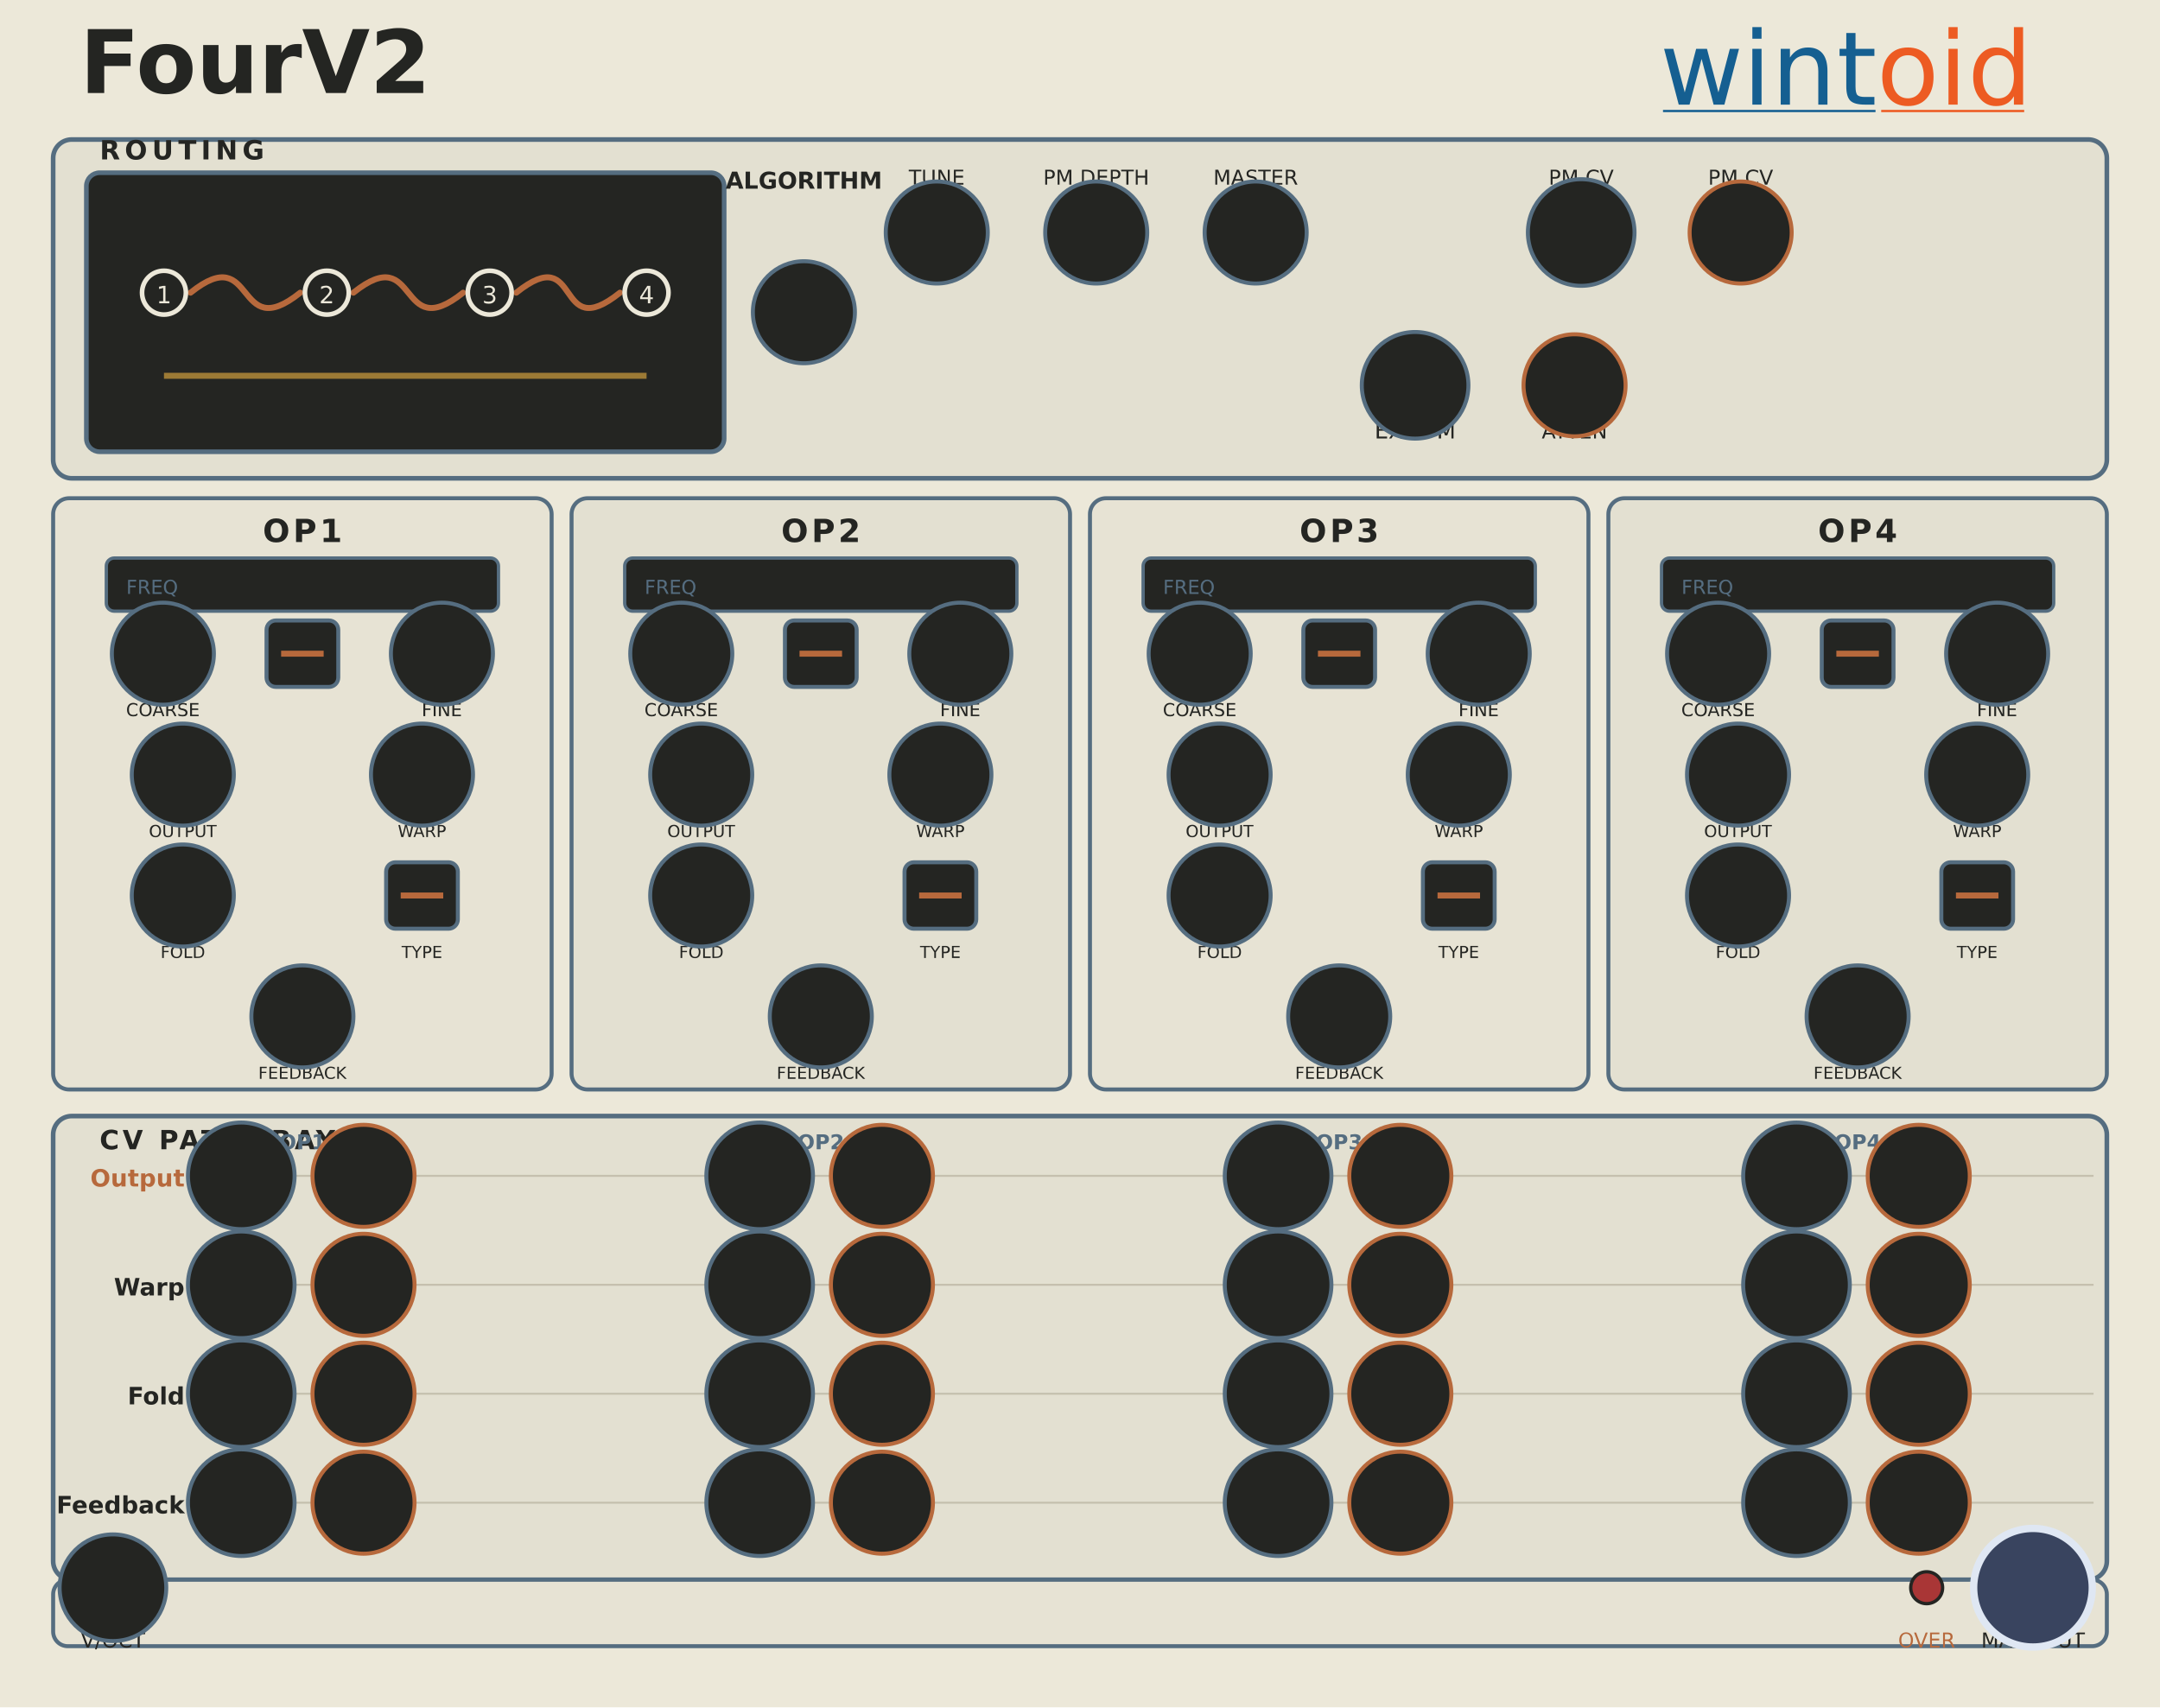
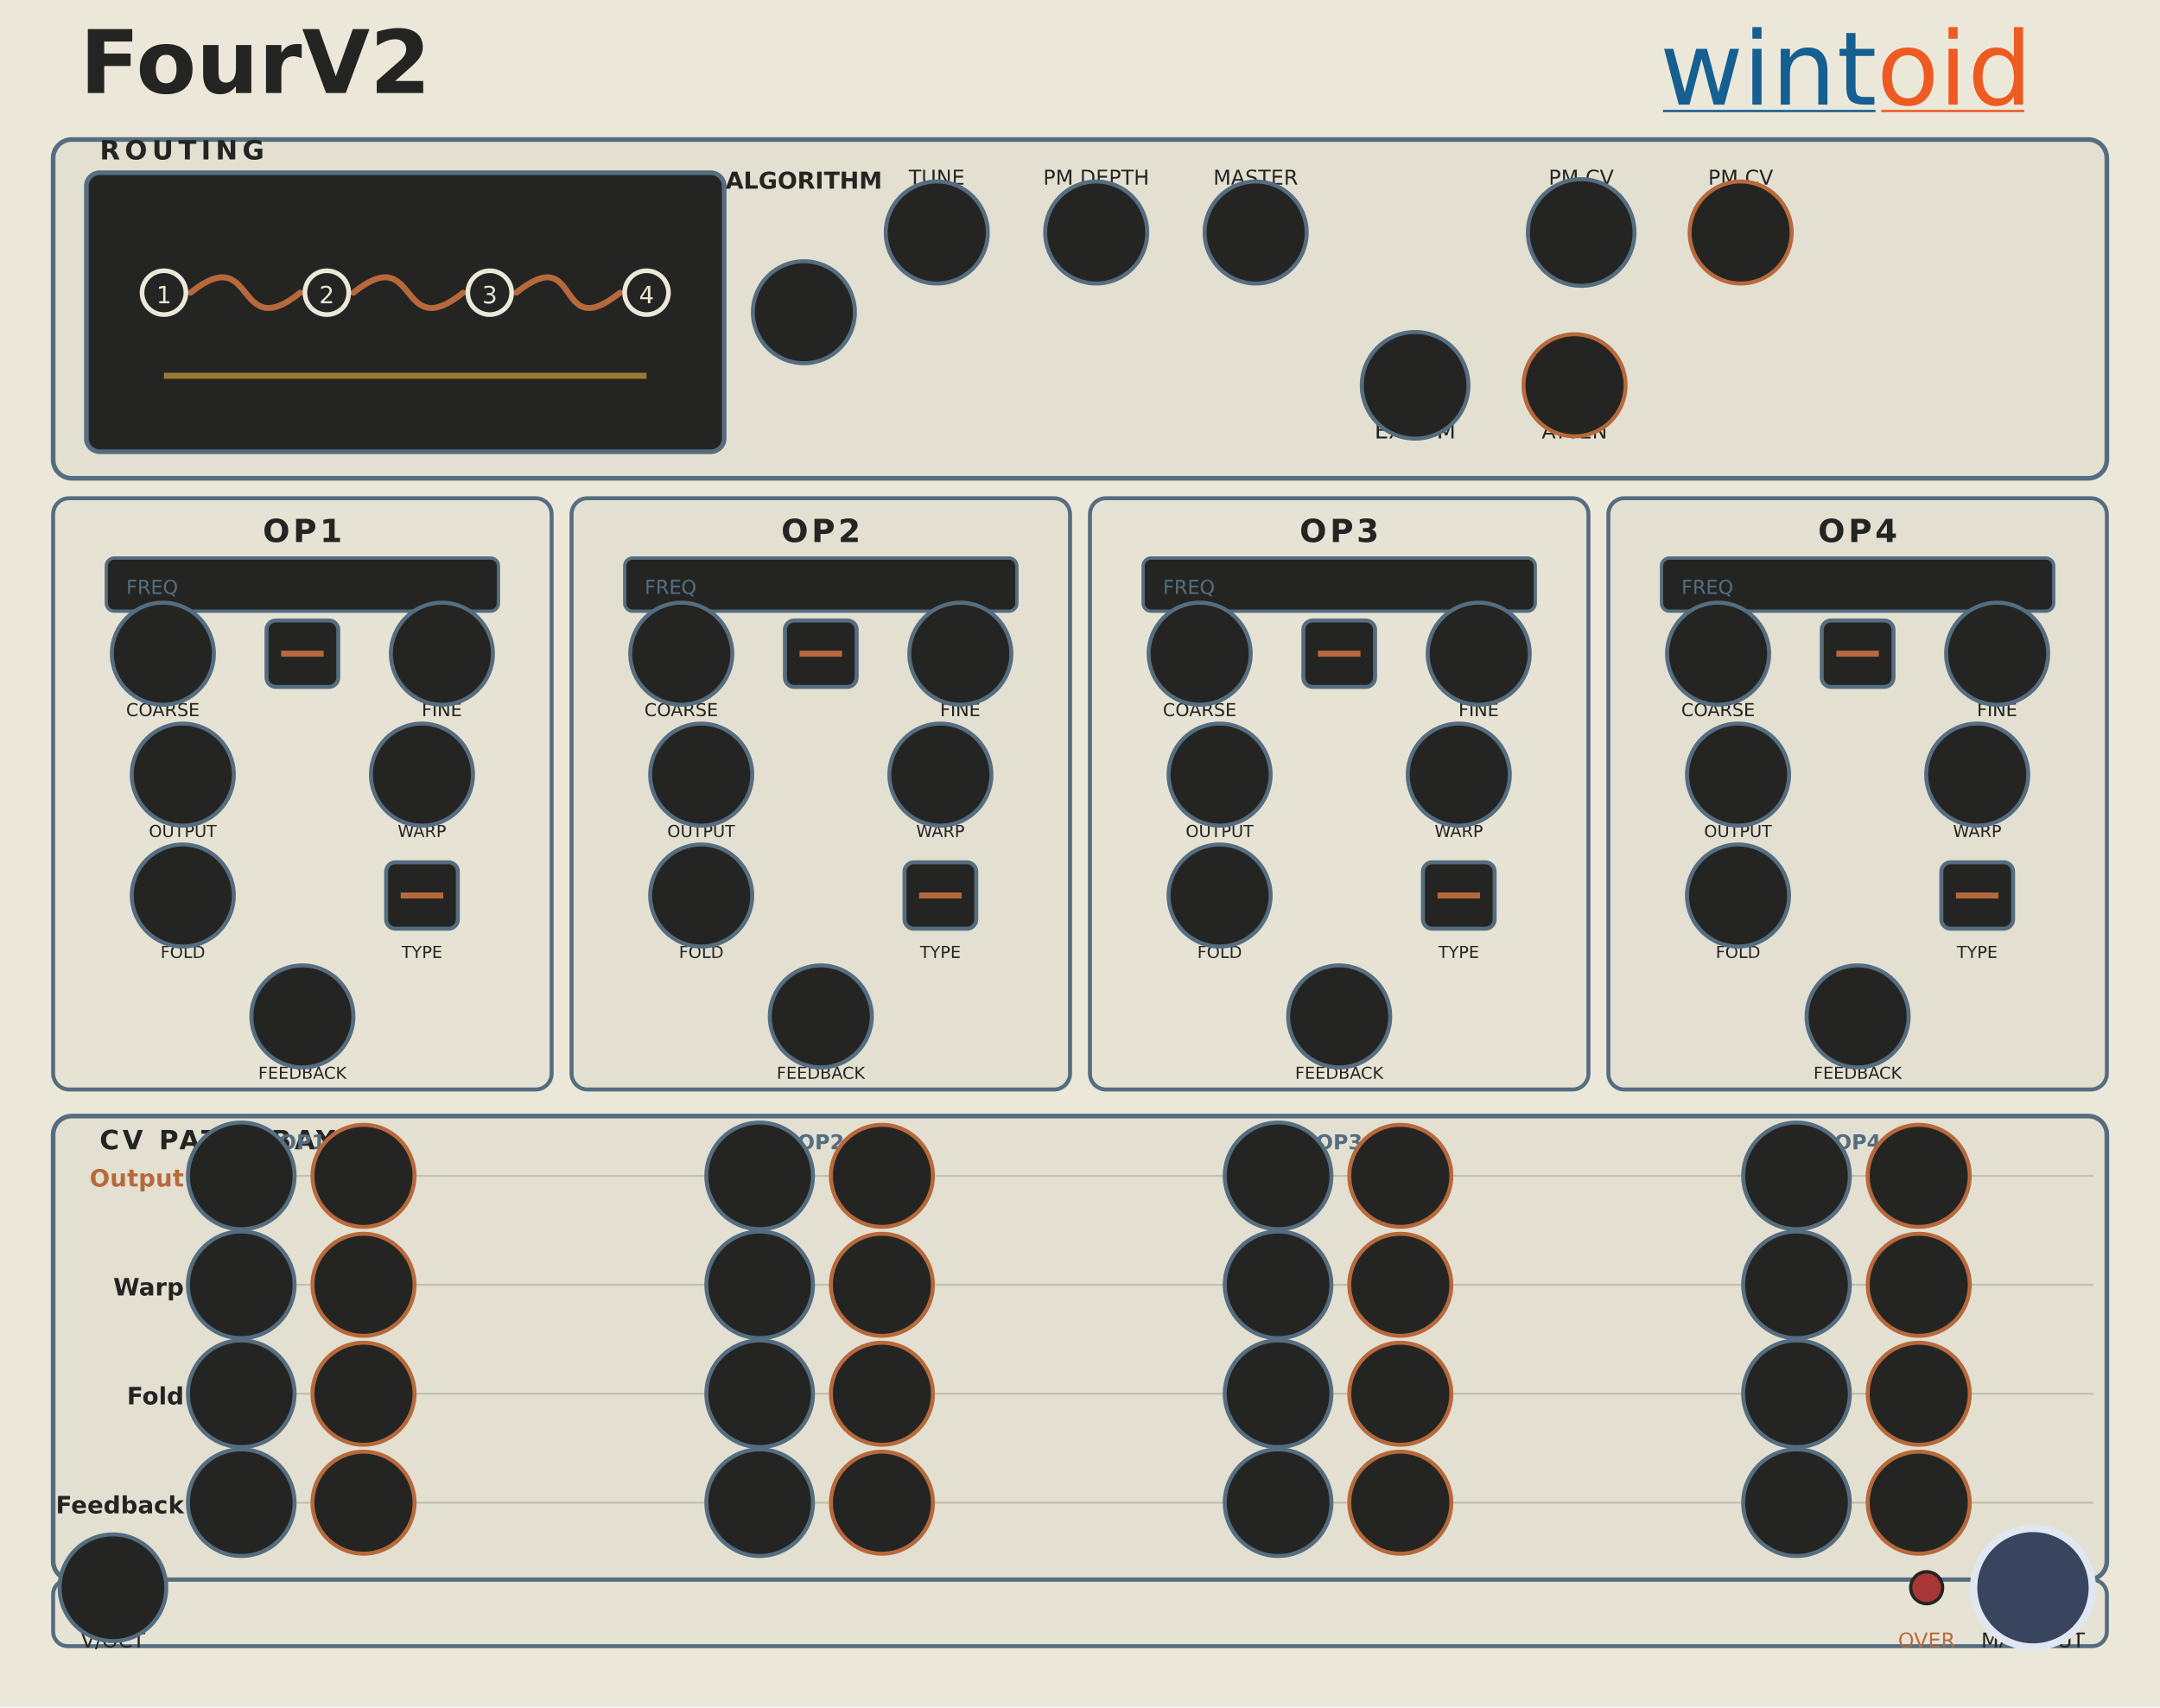
<svg xmlns="http://www.w3.org/2000/svg" width="162.56mm" height="128.5mm" viewBox="0 0 162.56 128.5">
  <rect x="0" y="0" width="162.56" height="128.5" fill="#ece8d9" stroke="#ece8d9" stroke-width="0" />
  <g id="wintoid-logo" transform="translate(124.918 -0.525) scale(0.12)">
    <g id="wint-glyphs" fill="#155f91">
      <path data-glyph="w" data-glyph-index="90" data-bbox="2.6875,-35,49.6562,0" transform="translate(0 70)" fill="#155f91" d="M 2.688 -35 L 8.438 -35 L 15.625 -7.688 L 22.781 -35 L 29.562 -35 L 36.75 -7.688 L 43.906 -35 L 49.656 -35 L 40.5 0 L 33.719 0 L 26.188 -28.688 L 18.625 0 L 11.844 0 Z" />
      <path data-glyph="i" data-glyph-index="76" data-bbox="6.0312,-48.625,11.7812,0" transform="translate(52 70)" fill="#155f91" d="M 6.031 -35 L 11.781 -35 L 11.781 0 L 6.031 0 Z M 6.031 -48.625 L 11.781 -48.625 L 11.781 -41.344 L 6.031 -41.344 Z" />
      <path data-glyph="n" data-glyph-index="81" data-bbox="5.8125,-35.8438,35.125,0" transform="translate(70 70)" fill="#155f91" d="M 35.125 -21.125 L 35.125 0 L 29.375 0 L 29.375 -20.938 Q 29.375 -25.906 27.438 -28.375 Q 25.5 -30.844 21.625 -30.844 Q 16.969 -30.844 14.281 -27.875 Q 11.594 -24.906 11.594 -19.781 L 11.594 0 L 5.812 0 L 5.812 -35 L 11.594 -35 L 11.594 -29.562 Q 13.656 -32.719 16.453 -34.281 Q 19.25 -35.844 22.906 -35.844 Q 28.938 -35.844 32.031 -32.109 Q 35.125 -28.375 35.125 -21.125 Z" />
      <path data-glyph="t" data-glyph-index="87" data-bbox="1.7188,-44.9375,23.5625,0" transform="translate(111 70)" fill="#155f91" d="M 11.719 -44.938 L 11.719 -35 L 23.562 -35 L 23.562 -30.531 L 11.719 -30.531 L 11.719 -11.531 Q 11.719 -7.25 12.891 -6.031 Q 14.062 -4.812 17.656 -4.812 L 23.562 -4.812 L 23.562 0 L 17.656 0 Q 11 0 8.469 -2.484 Q 5.938 -4.969 5.938 -11.531 L 5.938 -30.531 L 1.719 -30.531 L 1.719 -35 L 5.938 -35 L 5.938 -44.938 Z" />
    </g>
    <line id="wint-underline" x1="2.688" y1="74" x2="134.562" y2="74" stroke="#155f91" stroke-width="1.4" stroke-linecap="square" />
    <g id="oid-glyphs" fill="#ed5b22">
      <path data-glyph="o" data-glyph-index="82" data-bbox="3.5312,-35.8438,35.6562,0.9062" transform="translate(136 70)" fill="#ed5b22" d="M 19.594 -30.969 Q 14.969 -30.969 12.281 -27.359 Q 9.594 -23.75 9.594 -17.469 Q 9.594 -11.188 12.266 -7.578 Q 14.938 -3.969 19.594 -3.969 Q 24.188 -3.969 26.875 -7.594 Q 29.562 -11.219 29.562 -17.469 Q 29.562 -23.688 26.875 -27.328 Q 24.188 -30.969 19.594 -30.969 Z M 19.594 -35.844 Q 27.094 -35.844 31.375 -30.969 Q 35.656 -26.094 35.656 -17.469 Q 35.656 -8.875 31.375 -3.984 Q 27.094 0.906 19.594 0.906 Q 12.062 0.906 7.797 -3.984 Q 3.531 -8.875 3.531 -17.469 Q 3.531 -26.094 7.797 -30.969 Q 12.062 -35.844 19.594 -35.844 Z" />
      <path data-glyph="i" data-glyph-index="76" data-bbox="6.0312,-48.625,11.7812,0" transform="translate(175 70)" fill="#ed5b22" d="M 6.031 -35 L 11.781 -35 L 11.781 0 L 6.031 0 Z M 6.031 -48.625 L 11.781 -48.625 L 11.781 -41.344 L 6.031 -41.344 Z" />
      <path data-glyph="d" data-glyph-index="71" data-bbox="3.5312,-48.625,34.8125,0.9062" transform="translate(193 70)" fill="#ed5b22" d="M 29.062 -29.688 L 29.062 -48.625 L 34.812 -48.625 L 34.812 0 L 29.062 0 L 29.062 -5.25 Q 27.25 -2.125 24.484 -0.609 Q 21.719 0.906 17.844 0.906 Q 11.5 0.906 7.516 -4.156 Q 3.531 -9.219 3.531 -17.469 Q 3.531 -25.719 7.516 -30.781 Q 11.5 -35.844 17.844 -35.844 Q 21.719 -35.844 24.484 -34.328 Q 27.25 -32.812 29.062 -29.688 Z M 9.469 -17.469 Q 9.469 -11.125 12.078 -7.516 Q 14.688 -3.906 19.25 -3.906 Q 23.812 -3.906 26.438 -7.516 Q 29.062 -11.125 29.062 -17.469 Q 29.062 -23.812 26.438 -27.422 Q 23.812 -31.031 19.25 -31.031 Q 14.688 -31.031 12.078 -27.422 Q 9.469 -23.812 9.469 -17.469 Z" />
    </g>
    <line id="oid-underline" x1="139.531" y1="74" x2="227.812" y2="74" stroke="#ed5b22" stroke-width="1.4" stroke-linecap="square" />
  </g>
  <text x="6" y="7" text-anchor="start" font-family="DejaVu Sans" font-size="6.6" font-weight="600" fill="#242522">FourV2</text>
  <rect id="routing-section" x="4" y="10.5" width="154.56" height="25.5" fill="#e3e0d1" stroke="#556d80" stroke-width="0.35" rx="1.4" />
  <text x="7.5" y="12" text-anchor="start" font-family="DejaVu Sans" font-size="2" font-weight="600" fill="#242522" letter-spacing="0.35">ROUTING</text>
  <rect id="routing-display" x="6.5" y="13" width="48" height="21" fill="#242522" stroke="#556d80" stroke-width="0.35" rx="1" />
  <g id="routing-display-art">
    <path d="M 14.34 22.028 C 19.34 18.028, 17.598 26.028, 22.598 22.028" fill="none" stroke="#b7693c" stroke-width="0.45" stroke-linecap="round" stroke-linejoin="round" />
    <path d="M 26.598 22.028 C 31.598 18.028, 29.856 26.028, 34.856 22.028" fill="none" stroke="#b7693c" stroke-width="0.45" stroke-linecap="round" stroke-linejoin="round" />
    <path d="M 38.856 22.028 C 43.856 18.028, 41.66 26.028, 46.66 22.028" fill="none" stroke="#b7693c" stroke-width="0.45" stroke-linecap="round" stroke-linejoin="round" />
    <line x1="12.34" y1="28.284" x2="48.66" y2="28.284" stroke="#9c7a35" stroke-width="0.45" />
    <circle cx="12.34" cy="22.028" r="1.65" fill="#242522" stroke="#ece8d9" stroke-width="0.35" />
    <text x="12.34" y="22.828" text-anchor="middle" font-family="DejaVu Sans" font-size="1.8" fill="#ece8d9">1</text>
    <circle cx="24.598" cy="22.028" r="1.65" fill="#242522" stroke="#ece8d9" stroke-width="0.35" />
    <text x="24.598" y="22.828" text-anchor="middle" font-family="DejaVu Sans" font-size="1.8" fill="#ece8d9">2</text>
    <circle cx="36.856" cy="22.028" r="1.65" fill="#242522" stroke="#ece8d9" stroke-width="0.35" />
    <text x="36.856" y="22.828" text-anchor="middle" font-family="DejaVu Sans" font-size="1.8" fill="#ece8d9">3</text>
    <circle cx="48.66" cy="22.028" r="1.65" fill="#242522" stroke="#ece8d9" stroke-width="0.35" />
    <text x="48.66" y="22.828" text-anchor="middle" font-family="DejaVu Sans" font-size="1.8" fill="#ece8d9">4</text>
  </g>
  <text x="60.5" y="14.2" text-anchor="middle" font-family="DejaVu Sans" font-size="1.75" font-weight="600" fill="#242522">ALGORITHM</text>
  <text x="70.5" y="13.9" text-anchor="middle" font-family="DejaVu Sans" font-size="1.55" font-weight="400" fill="#242522">TUNE</text>
  <text x="82.5" y="13.9" text-anchor="middle" font-family="DejaVu Sans" font-size="1.55" font-weight="400" fill="#242522">PM DEPTH</text>
  <text x="94.5" y="13.9" text-anchor="middle" font-family="DejaVu Sans" font-size="1.55" font-weight="400" fill="#242522">MASTER</text>
  <text x="119" y="13.9" text-anchor="middle" font-family="DejaVu Sans" font-size="1.55" font-weight="400" fill="#242522">PM CV</text>
  <text x="131" y="13.9" text-anchor="middle" font-family="DejaVu Sans" font-size="1.55" font-weight="400" fill="#242522">PM CV</text>
  <text x="106.5" y="33" text-anchor="middle" font-family="DejaVu Sans" font-size="1.65" font-weight="400" fill="#242522">EXT PM</text>
  <text x="118.5" y="33" text-anchor="middle" font-family="DejaVu Sans" font-size="1.55" font-weight="400" fill="#242522">ATTEN</text>
  <rect id="operator-section-1" x="4" y="37.5" width="37.515" height="44.5" fill="#e7e3d4" stroke="#556d80" stroke-width="0.3" rx="1.2" />
  <text x="22.758" y="40.8" text-anchor="middle" font-family="DejaVu Sans" font-size="2.4" font-weight="600" fill="#242522" letter-spacing="0.25">OP1</text>
  <rect id="op1-frequency-display" x="8" y="42" width="29.515" height="4" fill="#242522" stroke="#556d80" stroke-width="0.25" rx="0.6" />
  <text x="9.5" y="44.7" text-anchor="start" font-family="DejaVu Sans" font-size="1.45" font-weight="400" fill="#556d80">FREQ</text>
  <text x="12.258" y="53.9" text-anchor="middle" font-family="DejaVu Sans" font-size="1.35" font-weight="400" fill="#242522">COARSE</text>
  <text x="33.258" y="53.9" text-anchor="middle" font-family="DejaVu Sans" font-size="1.35" font-weight="400" fill="#242522">FINE</text>
  <text x="13.758" y="63" text-anchor="middle" font-family="DejaVu Sans" font-size="1.25" font-weight="400" fill="#242522">OUTPUT</text>
  <text x="31.758" y="63" text-anchor="middle" font-family="DejaVu Sans" font-size="1.25" font-weight="400" fill="#242522">WARP</text>
  <text x="13.758" y="72.1" text-anchor="middle" font-family="DejaVu Sans" font-size="1.25" font-weight="400" fill="#242522">FOLD</text>
  <text x="31.758" y="72.1" text-anchor="middle" font-family="DejaVu Sans" font-size="1.25" font-weight="400" fill="#242522">TYPE</text>
  <text x="22.758" y="81.2" text-anchor="middle" font-family="DejaVu Sans" font-size="1.25" font-weight="400" fill="#242522">FEEDBACK</text>
  <rect id="operator-section-2" x="43.015" y="37.5" width="37.515" height="44.5" fill="#e3e0d1" stroke="#556d80" stroke-width="0.3" rx="1.2" />
  <text x="61.773" y="40.8" text-anchor="middle" font-family="DejaVu Sans" font-size="2.4" font-weight="600" fill="#242522" letter-spacing="0.25">OP2</text>
  <rect id="op2-frequency-display" x="47.015" y="42" width="29.515" height="4" fill="#242522" stroke="#556d80" stroke-width="0.25" rx="0.6" />
  <text x="48.515" y="44.7" text-anchor="start" font-family="DejaVu Sans" font-size="1.45" font-weight="400" fill="#556d80">FREQ</text>
  <text x="51.273" y="53.9" text-anchor="middle" font-family="DejaVu Sans" font-size="1.35" font-weight="400" fill="#242522">COARSE</text>
  <text x="72.273" y="53.9" text-anchor="middle" font-family="DejaVu Sans" font-size="1.35" font-weight="400" fill="#242522">FINE</text>
  <text x="52.773" y="63" text-anchor="middle" font-family="DejaVu Sans" font-size="1.25" font-weight="400" fill="#242522">OUTPUT</text>
  <text x="70.773" y="63" text-anchor="middle" font-family="DejaVu Sans" font-size="1.25" font-weight="400" fill="#242522">WARP</text>
  <text x="52.773" y="72.1" text-anchor="middle" font-family="DejaVu Sans" font-size="1.25" font-weight="400" fill="#242522">FOLD</text>
  <text x="70.773" y="72.1" text-anchor="middle" font-family="DejaVu Sans" font-size="1.25" font-weight="400" fill="#242522">TYPE</text>
  <text x="61.773" y="81.2" text-anchor="middle" font-family="DejaVu Sans" font-size="1.25" font-weight="400" fill="#242522">FEEDBACK</text>
  <rect id="operator-section-3" x="82.03" y="37.5" width="37.515" height="44.5" fill="#e7e3d4" stroke="#556d80" stroke-width="0.3" rx="1.2" />
  <text x="100.787" y="40.8" text-anchor="middle" font-family="DejaVu Sans" font-size="2.4" font-weight="600" fill="#242522" letter-spacing="0.25">OP3</text>
  <rect id="op3-frequency-display" x="86.03" y="42" width="29.515" height="4" fill="#242522" stroke="#556d80" stroke-width="0.25" rx="0.6" />
  <text x="87.53" y="44.7" text-anchor="start" font-family="DejaVu Sans" font-size="1.45" font-weight="400" fill="#556d80">FREQ</text>
  <text x="90.287" y="53.9" text-anchor="middle" font-family="DejaVu Sans" font-size="1.35" font-weight="400" fill="#242522">COARSE</text>
  <text x="111.287" y="53.9" text-anchor="middle" font-family="DejaVu Sans" font-size="1.35" font-weight="400" fill="#242522">FINE</text>
  <text x="91.787" y="63" text-anchor="middle" font-family="DejaVu Sans" font-size="1.25" font-weight="400" fill="#242522">OUTPUT</text>
  <text x="109.787" y="63" text-anchor="middle" font-family="DejaVu Sans" font-size="1.25" font-weight="400" fill="#242522">WARP</text>
  <text x="91.787" y="72.1" text-anchor="middle" font-family="DejaVu Sans" font-size="1.25" font-weight="400" fill="#242522">FOLD</text>
  <text x="109.787" y="72.1" text-anchor="middle" font-family="DejaVu Sans" font-size="1.25" font-weight="400" fill="#242522">TYPE</text>
  <text x="100.787" y="81.2" text-anchor="middle" font-family="DejaVu Sans" font-size="1.25" font-weight="400" fill="#242522">FEEDBACK</text>
  <rect id="operator-section-4" x="121.045" y="37.5" width="37.515" height="44.5" fill="#e3e0d1" stroke="#556d80" stroke-width="0.3" rx="1.2" />
  <text x="139.803" y="40.8" text-anchor="middle" font-family="DejaVu Sans" font-size="2.4" font-weight="600" fill="#242522" letter-spacing="0.25">OP4</text>
  <rect id="op4-frequency-display" x="125.045" y="42" width="29.515" height="4" fill="#242522" stroke="#556d80" stroke-width="0.25" rx="0.6" />
  <text x="126.545" y="44.7" text-anchor="start" font-family="DejaVu Sans" font-size="1.45" font-weight="400" fill="#556d80">FREQ</text>
  <text x="129.303" y="53.9" text-anchor="middle" font-family="DejaVu Sans" font-size="1.35" font-weight="400" fill="#242522">COARSE</text>
  <text x="150.303" y="53.9" text-anchor="middle" font-family="DejaVu Sans" font-size="1.35" font-weight="400" fill="#242522">FINE</text>
  <text x="130.803" y="63" text-anchor="middle" font-family="DejaVu Sans" font-size="1.25" font-weight="400" fill="#242522">OUTPUT</text>
  <text x="148.803" y="63" text-anchor="middle" font-family="DejaVu Sans" font-size="1.25" font-weight="400" fill="#242522">WARP</text>
  <text x="130.803" y="72.1" text-anchor="middle" font-family="DejaVu Sans" font-size="1.25" font-weight="400" fill="#242522">FOLD</text>
  <text x="148.803" y="72.1" text-anchor="middle" font-family="DejaVu Sans" font-size="1.25" font-weight="400" fill="#242522">TYPE</text>
  <text x="139.803" y="81.2" text-anchor="middle" font-family="DejaVu Sans" font-size="1.25" font-weight="400" fill="#242522">FEEDBACK</text>
  <rect id="cv-patchbay-section" x="4" y="84" width="154.56" height="34.9" fill="#e3e0d1" stroke="#556d80" stroke-width="0.35" rx="1.4" />
  <text x="7.5" y="86.5" text-anchor="start" font-family="DejaVu Sans" font-size="2" font-weight="600" fill="#242522" letter-spacing="0.25">CV PATCHBAY</text>
  <text x="22.758" y="86.5" text-anchor="middle" font-family="DejaVu Sans" font-size="1.55" font-weight="600" fill="#556d80">OP1</text>
  <text x="61.773" y="86.5" text-anchor="middle" font-family="DejaVu Sans" font-size="1.55" font-weight="600" fill="#556d80">OP2</text>
  <text x="100.787" y="86.5" text-anchor="middle" font-family="DejaVu Sans" font-size="1.55" font-weight="600" fill="#556d80">OP3</text>
  <text x="139.803" y="86.5" text-anchor="middle" font-family="DejaVu Sans" font-size="1.55" font-weight="600" fill="#556d80">OP4</text>
-   <text x="13.894" y="89.3" text-anchor="end" font-family="DejaVu Sans" font-size="1.8" font-weight="600" fill="#b7693c" textLength="6.5" lengthAdjust="spacingAndGlyphs">Output</text>
+   <text x="13.844" y="89.3" text-anchor="end" font-family="DejaVu Sans" font-size="1.8" font-weight="600" fill="#b7693c" textLength="6.5" lengthAdjust="spacingAndGlyphs">Output</text>
  <line x1="18.5" y1="88.5" x2="157.56" y2="88.5" stroke="#c5c0ae" stroke-width="0.15" />
-   <text x="13.894" y="97.5" text-anchor="end" font-family="DejaVu Sans" font-size="1.8" font-weight="600" fill="#242522" textLength="4.8" lengthAdjust="spacingAndGlyphs">Warp</text>
+   <text x="13.844" y="97.5" text-anchor="end" font-family="DejaVu Sans" font-size="1.8" font-weight="600" fill="#242522" textLength="4.8" lengthAdjust="spacingAndGlyphs">Warp</text>
  <line x1="18.5" y1="96.7" x2="157.56" y2="96.7" stroke="#c5c0ae" stroke-width="0.15" />
-   <text x="13.894" y="105.7" text-anchor="end" font-family="DejaVu Sans" font-size="1.8" font-weight="600" fill="#242522" textLength="4.5" lengthAdjust="spacingAndGlyphs">Fold</text>
+   <text x="13.844" y="105.7" text-anchor="end" font-family="DejaVu Sans" font-size="1.8" font-weight="600" fill="#242522" textLength="4.5" lengthAdjust="spacingAndGlyphs">Fold</text>
  <line x1="18.5" y1="104.9" x2="157.56" y2="104.9" stroke="#c5c0ae" stroke-width="0.15" />
-   <text x="13.894" y="113.9" text-anchor="end" font-family="DejaVu Sans" font-size="1.8" font-weight="600" fill="#242522" textLength="9.25" lengthAdjust="spacingAndGlyphs">Feedback</text>
+   <text x="13.844" y="113.9" text-anchor="end" font-family="DejaVu Sans" font-size="1.8" font-weight="600" fill="#242522" textLength="9.25" lengthAdjust="spacingAndGlyphs">Feedback</text>
  <line x1="18.5" y1="113.1" x2="157.56" y2="113.1" stroke="#c5c0ae" stroke-width="0.15" />
  <rect id="shared-io-section" x="4" y="118.9" width="154.56" height="5" fill="#e7e3d4" stroke="#556d80" stroke-width="0.3" rx="1.1" />
  <text x="8.5" y="124" text-anchor="middle" font-family="DejaVu Sans" font-size="1.55" font-weight="400" fill="#242522">V/OCT</text>
  <text x="153" y="124" text-anchor="middle" font-family="DejaVu Sans" font-size="1.55" font-weight="400" fill="#242522">MAIN OUT</text>
  <text x="145" y="124" text-anchor="middle" font-family="DejaVu Sans" font-size="1.55" font-weight="400" fill="#b7693c">OVER</text>
  <circle cx="60.5" cy="23.5" r="3.84" fill="#242522" stroke="#556d80" stroke-width="0.3" />
  <circle cx="70.5" cy="17.5" r="3.84" fill="#242522" stroke="#556d80" stroke-width="0.3" />
  <circle cx="82.5" cy="17.5" r="3.84" fill="#242522" stroke="#556d80" stroke-width="0.3" />
  <circle cx="94.5" cy="17.5" r="3.84" fill="#242522" stroke="#556d80" stroke-width="0.3" />
  <circle cx="119" cy="17.5" r="4.013" fill="#242522" stroke="#556d80" stroke-width="0.3" />
  <circle cx="131" cy="17.5" r="3.84" fill="#242522" stroke="#b7693c" stroke-width="0.3" />
  <circle cx="106.5" cy="29" r="4.013" fill="#242522" stroke="#556d80" stroke-width="0.3" />
  <circle cx="118.5" cy="29" r="3.84" fill="#242522" stroke="#b7693c" stroke-width="0.3" />
  <circle cx="8.5" cy="119.5" r="4.013" fill="#242522" stroke="#556d80" stroke-width="0.3" />
  <circle cx="153" cy="119.5" r="4.463" fill="#39445f" stroke="#dfe7f3" stroke-width="0.55" />
  <circle cx="145" cy="119.5" r="1.2" fill="#a93636" stroke="#242522" stroke-width="0.25" />
  <circle cx="12.258" cy="49.2" r="3.84" fill="#242522" stroke="#556d80" stroke-width="0.3" />
  <rect x="20.058" y="46.7" width="5.4" height="5" fill="#242522" stroke="#556d80" stroke-width="0.3" rx="0.7" />
  <line x1="21.157" y1="49.2" x2="24.358" y2="49.2" stroke="#b7693c" stroke-width="0.45" />
  <circle cx="33.258" cy="49.2" r="3.84" fill="#242522" stroke="#556d80" stroke-width="0.3" />
  <circle cx="13.758" cy="58.3" r="3.84" fill="#242522" stroke="#556d80" stroke-width="0.3" />
  <circle cx="31.758" cy="58.3" r="3.84" fill="#242522" stroke="#556d80" stroke-width="0.3" />
  <circle cx="13.758" cy="67.4" r="3.84" fill="#242522" stroke="#556d80" stroke-width="0.3" />
  <rect x="29.058" y="64.9" width="5.4" height="5" fill="#242522" stroke="#556d80" stroke-width="0.3" rx="0.7" />
  <line x1="30.157" y1="67.4" x2="33.358" y2="67.4" stroke="#b7693c" stroke-width="0.45" />
  <circle cx="22.758" cy="76.5" r="3.84" fill="#242522" stroke="#556d80" stroke-width="0.3" />
  <circle cx="51.273" cy="49.2" r="3.84" fill="#242522" stroke="#556d80" stroke-width="0.3" />
  <rect x="59.072" y="46.7" width="5.4" height="5" fill="#242522" stroke="#556d80" stroke-width="0.3" rx="0.7" />
  <line x1="60.172" y1="49.2" x2="63.373" y2="49.2" stroke="#b7693c" stroke-width="0.45" />
  <circle cx="72.273" cy="49.2" r="3.84" fill="#242522" stroke="#556d80" stroke-width="0.3" />
  <circle cx="52.773" cy="58.3" r="3.84" fill="#242522" stroke="#556d80" stroke-width="0.3" />
  <circle cx="70.773" cy="58.3" r="3.84" fill="#242522" stroke="#556d80" stroke-width="0.3" />
  <circle cx="52.773" cy="67.4" r="3.84" fill="#242522" stroke="#556d80" stroke-width="0.3" />
  <rect x="68.073" y="64.9" width="5.4" height="5" fill="#242522" stroke="#556d80" stroke-width="0.3" rx="0.7" />
  <line x1="69.173" y1="67.4" x2="72.373" y2="67.4" stroke="#b7693c" stroke-width="0.45" />
  <circle cx="61.773" cy="76.5" r="3.84" fill="#242522" stroke="#556d80" stroke-width="0.3" />
  <circle cx="90.287" cy="49.2" r="3.84" fill="#242522" stroke="#556d80" stroke-width="0.3" />
  <rect x="98.087" y="46.7" width="5.4" height="5" fill="#242522" stroke="#556d80" stroke-width="0.3" rx="0.7" />
  <line x1="99.188" y1="49.2" x2="102.387" y2="49.2" stroke="#b7693c" stroke-width="0.45" />
  <circle cx="111.287" cy="49.2" r="3.84" fill="#242522" stroke="#556d80" stroke-width="0.3" />
  <circle cx="91.787" cy="58.3" r="3.84" fill="#242522" stroke="#556d80" stroke-width="0.3" />
  <circle cx="109.787" cy="58.3" r="3.84" fill="#242522" stroke="#556d80" stroke-width="0.3" />
  <circle cx="91.787" cy="67.4" r="3.84" fill="#242522" stroke="#556d80" stroke-width="0.3" />
  <rect x="107.087" y="64.9" width="5.4" height="5" fill="#242522" stroke="#556d80" stroke-width="0.3" rx="0.7" />
  <line x1="108.188" y1="67.4" x2="111.387" y2="67.4" stroke="#b7693c" stroke-width="0.45" />
  <circle cx="100.787" cy="76.5" r="3.84" fill="#242522" stroke="#556d80" stroke-width="0.3" />
  <circle cx="129.303" cy="49.2" r="3.84" fill="#242522" stroke="#556d80" stroke-width="0.3" />
  <rect x="137.103" y="46.7" width="5.4" height="5" fill="#242522" stroke="#556d80" stroke-width="0.3" rx="0.7" />
  <line x1="138.203" y1="49.2" x2="141.403" y2="49.2" stroke="#b7693c" stroke-width="0.45" />
  <circle cx="150.303" cy="49.2" r="3.84" fill="#242522" stroke="#556d80" stroke-width="0.3" />
  <circle cx="130.803" cy="58.3" r="3.84" fill="#242522" stroke="#556d80" stroke-width="0.3" />
  <circle cx="148.803" cy="58.3" r="3.84" fill="#242522" stroke="#556d80" stroke-width="0.3" />
  <circle cx="130.803" cy="67.4" r="3.84" fill="#242522" stroke="#556d80" stroke-width="0.3" />
  <rect x="146.103" y="64.9" width="5.4" height="5" fill="#242522" stroke="#556d80" stroke-width="0.3" rx="0.7" />
  <line x1="147.203" y1="67.4" x2="150.403" y2="67.4" stroke="#b7693c" stroke-width="0.45" />
  <circle cx="139.803" cy="76.5" r="3.84" fill="#242522" stroke="#556d80" stroke-width="0.3" />
  <circle cx="18.157" cy="88.5" r="4.013" fill="#242522" stroke="#556d80" stroke-width="0.3" />
  <circle cx="27.358" cy="88.5" r="3.84" fill="#242522" stroke="#b7693c" stroke-width="0.3" />
  <circle cx="57.172" cy="88.5" r="4.013" fill="#242522" stroke="#556d80" stroke-width="0.3" />
  <circle cx="66.373" cy="88.5" r="3.84" fill="#242522" stroke="#b7693c" stroke-width="0.3" />
  <circle cx="96.188" cy="88.5" r="4.013" fill="#242522" stroke="#556d80" stroke-width="0.3" />
  <circle cx="105.387" cy="88.5" r="3.84" fill="#242522" stroke="#b7693c" stroke-width="0.3" />
  <circle cx="135.203" cy="88.5" r="4.013" fill="#242522" stroke="#556d80" stroke-width="0.3" />
  <circle cx="144.403" cy="88.5" r="3.84" fill="#242522" stroke="#b7693c" stroke-width="0.3" />
  <circle cx="18.157" cy="96.7" r="4.013" fill="#242522" stroke="#556d80" stroke-width="0.3" />
  <circle cx="27.358" cy="96.7" r="3.84" fill="#242522" stroke="#b7693c" stroke-width="0.3" />
  <circle cx="57.172" cy="96.7" r="4.013" fill="#242522" stroke="#556d80" stroke-width="0.3" />
  <circle cx="66.373" cy="96.7" r="3.84" fill="#242522" stroke="#b7693c" stroke-width="0.3" />
  <circle cx="96.188" cy="96.7" r="4.013" fill="#242522" stroke="#556d80" stroke-width="0.3" />
  <circle cx="105.387" cy="96.7" r="3.84" fill="#242522" stroke="#b7693c" stroke-width="0.3" />
  <circle cx="135.203" cy="96.7" r="4.013" fill="#242522" stroke="#556d80" stroke-width="0.3" />
  <circle cx="144.403" cy="96.7" r="3.84" fill="#242522" stroke="#b7693c" stroke-width="0.3" />
  <circle cx="18.157" cy="104.9" r="4.013" fill="#242522" stroke="#556d80" stroke-width="0.3" />
  <circle cx="27.358" cy="104.9" r="3.84" fill="#242522" stroke="#b7693c" stroke-width="0.3" />
  <circle cx="57.172" cy="104.9" r="4.013" fill="#242522" stroke="#556d80" stroke-width="0.3" />
  <circle cx="66.373" cy="104.9" r="3.84" fill="#242522" stroke="#b7693c" stroke-width="0.3" />
  <circle cx="96.188" cy="104.9" r="4.013" fill="#242522" stroke="#556d80" stroke-width="0.3" />
  <circle cx="105.387" cy="104.9" r="3.84" fill="#242522" stroke="#b7693c" stroke-width="0.3" />
  <circle cx="135.203" cy="104.9" r="4.013" fill="#242522" stroke="#556d80" stroke-width="0.3" />
  <circle cx="144.403" cy="104.9" r="3.84" fill="#242522" stroke="#b7693c" stroke-width="0.3" />
  <circle cx="18.157" cy="113.1" r="4.013" fill="#242522" stroke="#556d80" stroke-width="0.3" />
  <circle cx="27.358" cy="113.1" r="3.84" fill="#242522" stroke="#b7693c" stroke-width="0.3" />
  <circle cx="57.172" cy="113.1" r="4.013" fill="#242522" stroke="#556d80" stroke-width="0.3" />
  <circle cx="66.373" cy="113.1" r="3.84" fill="#242522" stroke="#b7693c" stroke-width="0.3" />
  <circle cx="96.188" cy="113.1" r="4.013" fill="#242522" stroke="#556d80" stroke-width="0.3" />
  <circle cx="105.387" cy="113.1" r="3.84" fill="#242522" stroke="#b7693c" stroke-width="0.3" />
  <circle cx="135.203" cy="113.1" r="4.013" fill="#242522" stroke="#556d80" stroke-width="0.3" />
  <circle cx="144.403" cy="113.1" r="3.84" fill="#242522" stroke="#b7693c" stroke-width="0.3" />
</svg>
